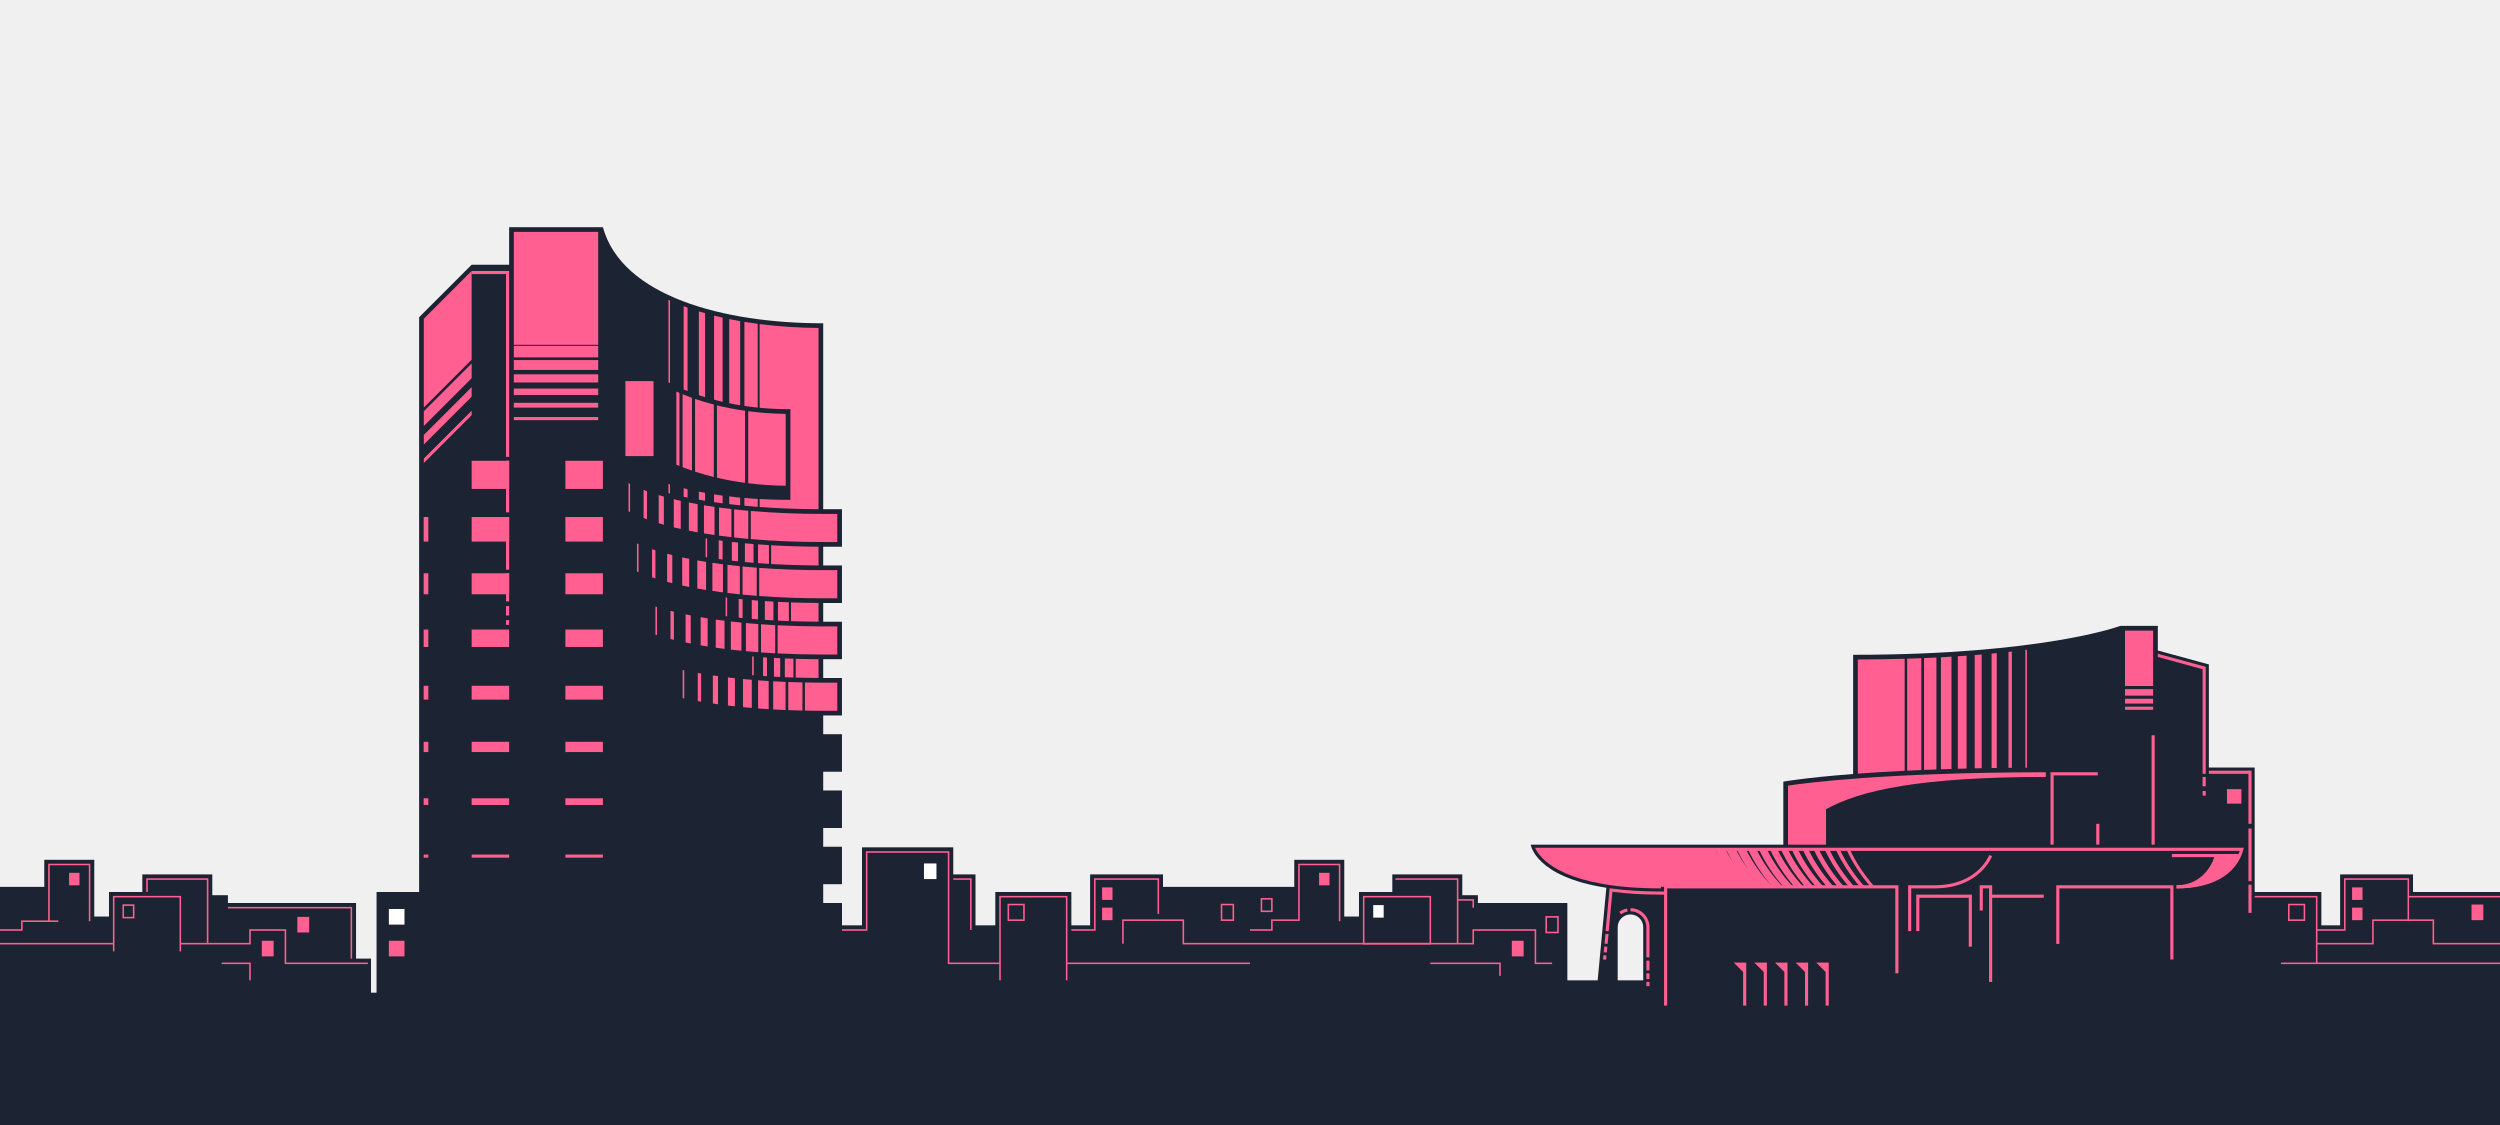
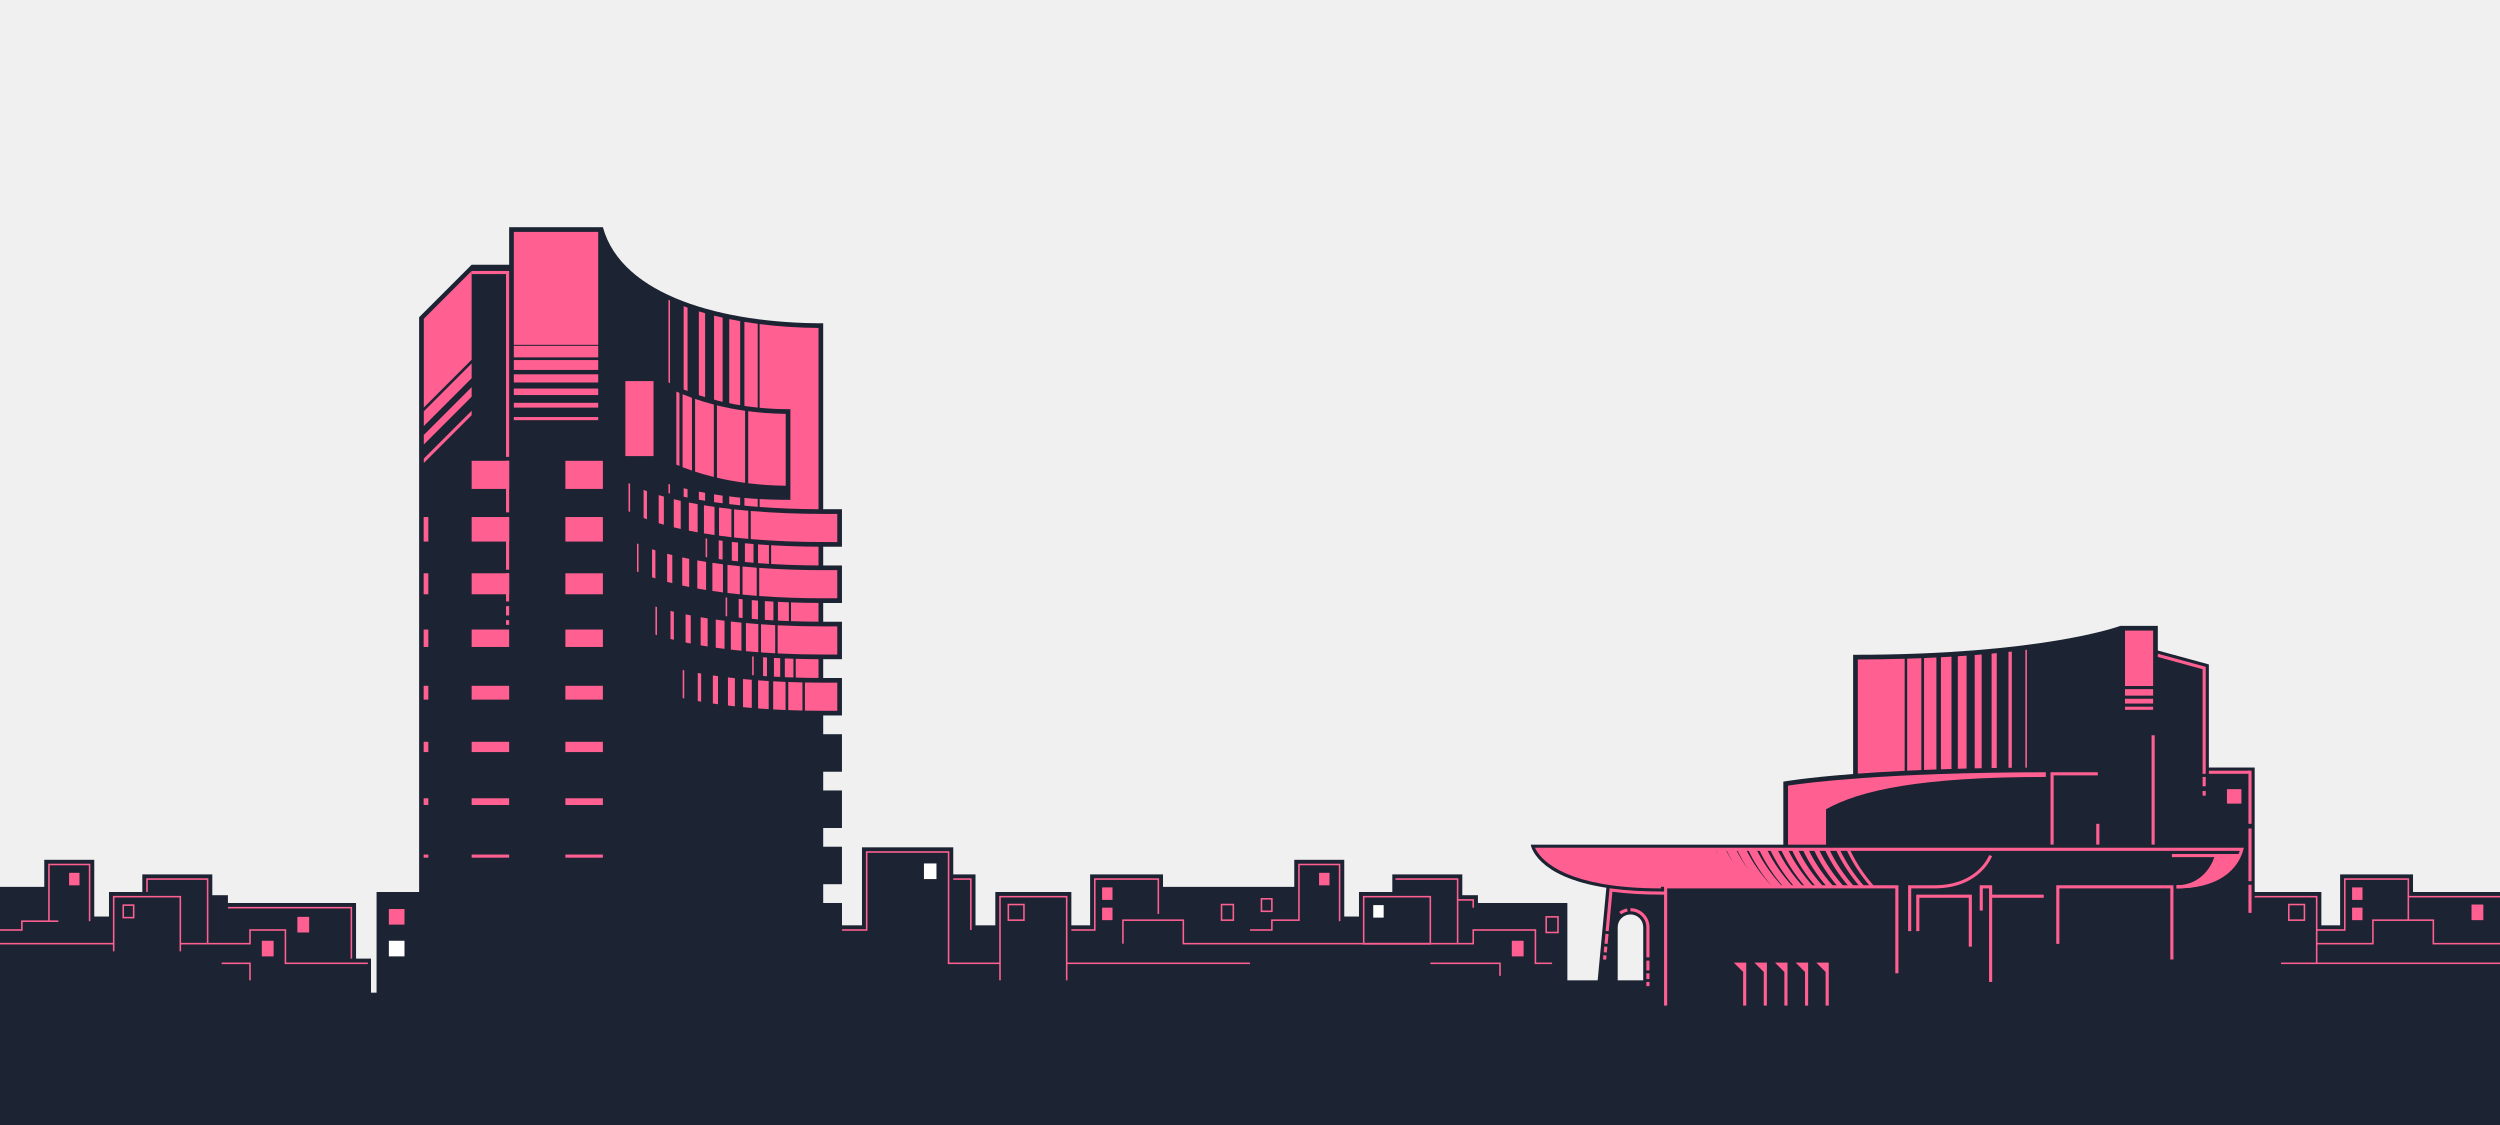
<svg xmlns="http://www.w3.org/2000/svg" version="1.1" id="Layer_1" x="0px" y="0px" viewBox="0 0 1600 720" enable-background="new 0 0 1600 720" xml:space="preserve">
  <defs id="defs271" />
  <polygon fill="#1c2332" points="0,720 0,567.605 28.33,567.605 28.33,550.275 60.33,550.275 60.33,586.565 69.75,586.565  69.75,570.866 91.08,570.866 91.08,559.605 135.87,559.605 135.87,572.946 145.87,572.946 145.87,577.906 227.87,577.906  227.87,613.525 237.44,613.525 237.44,635.306 241,635.306 241,570.866 289.67,570.866 289.67,592.196 296.87,592.196  296.87,559.605 344.86,559.605 344.86,593.426 373.86,593.426 373.86,577.906 417.67,577.906 417.67,567.446 458.86,567.446  458.86,550.275 509.86,550.275 509.86,577.906 538.85,577.906 538.85,592.196 551.67,592.196 551.67,542.275 610.08,542.275  610.08,559.605 624.33,559.605 624.33,592.196 637,592.196 637,570.866 685.67,570.866 685.67,592.196 697.67,592.196  697.67,559.605 744.33,559.605 744.33,567.605 828.33,567.605 828.33,550.275 860.33,550.275 860.33,586.565 869.75,586.565  869.75,570.866 891.08,570.866 891.08,559.605 935.87,559.605 935.87,572.946 945.87,572.946 945.87,577.906 1003.114,577.906  1003.114,627.419 1096.87,627.418 1096.87,559.605 1144.86,559.605 1144.86,593.426 1173.86,593.426 1173.86,577.906  1217.67,577.906 1217.67,567.446 1258.86,567.446 1258.86,550.275 1309.86,550.275 1309.86,577.906 1338.85,577.906  1338.85,592.196 1351.67,592.196 1351.67,542.275 1410.08,542.275 1410.08,559.605 1424.33,559.605 1424.33,592.196 1437,592.196  1437,570.866 1485.67,570.866 1485.67,592.196 1497.67,592.196 1497.67,559.605 1544.33,559.605 1544.33,570.866 1600,570.866  1600,720 " id="polygon1" />
  <rect x="872.75" y="573.866" fill="none" stroke="#ff6091" stroke-miterlimit="10" width="42.66" height="30.08" id="rect1" />
  <polyline fill="none" stroke="#ff6091" stroke-miterlimit="10" points="1440,616.525 1440,573.866 1482.67,573.866 1482.67,616.525  " id="polyline1" />
  <polyline fill="none" stroke="#ff6091" stroke-miterlimit="10" points="993.336,616.526 982.67,616.526 982.67,595.196  942.87,595.196 942.87,603.946 800,603.946 " id="polyline2" />
  <polyline fill="none" stroke="#ff6091" stroke-miterlimit="10" points="1407.08,616.526 1407.08,562.606 1407.08,545.276  1354.67,545.276 1354.67,595.196 1335.85,595.196 1237.86,595.196 1192,595.196 1192,616.526 1176.86,616.526 1099.87,616.526  1099.87,638.306 1086.67,638.306 " id="polyline3" />
  <polyline fill="none" stroke="#ff6091" stroke-miterlimit="10" points="1600,616.526 1482.67,616.526 1459.864,616.526 " id="polyline4" />
  <polyline fill="none" stroke="#ff6091" stroke-miterlimit="10" points="1600,603.941 1557.333,603.941 1557.333,588.902  1518.667,588.902 1518.667,603.941 1482.667,603.941 " id="polyline5" />
  <polyline fill="none" stroke="#ff6091" stroke-miterlimit="10" points="1407.08,562.606 1421.33,562.606 1421.33,595.196  1440,595.196 " id="polyline6" />
  <polyline fill="none" stroke="#ff6091" stroke-miterlimit="10" points="1541.33,588.906 1541.33,573.866 1541.33,562.606  1500.67,562.606 1500.67,595.196 1482.67,595.196 " id="polyline7" />
  <line fill="none" stroke="#ff6091" stroke-miterlimit="10" x1="1600" y1="573.866" x2="1541.33" y2="573.866" id="line7" />
  <rect x="1391.333" y="552.608" fill="none" stroke="#ff6091" stroke-miterlimit="10" width="8" height="10" id="rect7" />
  <rect x="1505.333" y="567.941" fill="#ff6091" width="6.667" height="8" id="rect8" />
  <rect x="1165.333" y="602.085" fill="none" stroke="#ff6091" stroke-miterlimit="10" width="6.667" height="8" id="rect9" />
  <rect x="1505.333" y="580.902" fill="#ff6091" width="6.667" height="8" id="rect10" />
  <rect x="1255.193" y="580.902" fill="none" stroke="#ff6091" stroke-miterlimit="10" width="6.667" height="8" id="rect11" />
  <rect x="1268.667" y="580.902" fill="none" stroke="#ff6091" stroke-miterlimit="10" width="6.667" height="8" id="rect12" />
  <rect x="844.212" y="558.608" fill="#ff6091" width="6.667" height="8" id="rect13" />
  <rect x="807.333" y="575.235" fill="none" stroke="#ff6091" stroke-miterlimit="10" width="6.667" height="8" id="rect14" />
  <rect x="878.878" y="579.275" fill="#ff6091" width="6.667" height="8" id="rect15" style="fill:#ffffff;fill-opacity:1" />
  <rect x="1268.667" y="562.608" fill="none" stroke="#ff6091" stroke-miterlimit="10" width="6.667" height="8" id="rect16" />
  <rect x="1581.778" y="578.902" fill="#ff6091" width="7.556" height="10" id="rect17" />
  <rect x="989.558" y="586.791" fill="none" stroke="#ff6091" stroke-miterlimit="10" width="7.556" height="10" id="rect18" />
  <rect x="1106.444" y="569.235" fill="none" stroke="#ff6091" stroke-miterlimit="10" width="7.556" height="10" id="rect19" />
  <rect x="967.556" y="602.085" fill="#ff6091" width="7.556" height="10" id="rect20" />
  <rect x="1464.833" y="578.902" fill="none" stroke="#ff6091" stroke-miterlimit="10" width="10" height="10" id="rect21" />
  <polyline fill="none" stroke="#ff6091" stroke-miterlimit="10" points="1176.86,616.526 1176.86,596.426 1176.86,580.906  1220.67,580.906 1237.86,580.906 1237.86,595.196 " id="polyline21" />
  <polyline fill="none" stroke="#ff6091" stroke-miterlimit="10" points="1099.87,616.526 1099.87,595.196 1099.87,562.606  1141.86,562.606 1141.86,596.426 1176.86,596.426 " id="polyline22" />
  <polyline fill="none" stroke="#ff6091" stroke-miterlimit="10" points="1237.86,638.308 1237.86,616.529 1341.854,616.529  1341.854,627.418 " id="polyline23" />
  <polyline fill="none" stroke="#ff6091" stroke-miterlimit="10" points="915.412,616.529 960,616.529 960,624.547 " id="polyline24" />
  <polyline fill="none" stroke="#ff6091" stroke-miterlimit="10" points="932.87,603.946 932.87,575.946 932.87,562.606  893.08,562.606 " id="polyline25" />
  <polyline fill="none" stroke="#ff6091" stroke-miterlimit="10" points="942.87,580.906 942.87,575.946 932.87,575.946 " id="polyline26" />
  <polyline fill="none" stroke="#ff6091" stroke-miterlimit="10" points="1220.67,580.906 1220.67,570.446 1261.86,570.446  1261.86,553.276 1306.86,553.276 1306.86,580.906 1335.85,580.906 1335.85,595.196 " id="polyline27" />
  <polyline fill="none" stroke="#ff6091" stroke-miterlimit="10" points="72.75,608.866 72.75,573.866 115.41,573.866 115.41,608.866  " id="polyline28" />
  <polyline fill="none" stroke="#ff6091" stroke-miterlimit="10" points="640,627.418 640,573.866 682.67,573.866 682.67,627.418 " id="polyline29" />
  <line fill="none" stroke="#ff6091" stroke-miterlimit="10" x1="72.75" y1="603.946" x2="0" y2="603.946" id="line29" />
  <polyline fill="none" stroke="#ff6091" stroke-miterlimit="10" points="235.44,616.526 224.87,616.526 182.67,616.526  182.67,595.196 160,595.196 160,603.946 142.87,603.946 132.87,603.946 115.41,603.946 " id="polyline30" />
  <polyline fill="none" stroke="#ff6091" stroke-miterlimit="10" points="640,616.526 607.08,616.526 607.08,562.606 607.08,545.276  554.67,545.276 554.67,595.196 535.85,595.196 437.86,595.196 392,595.196 392,616.526 376.86,616.526 299.87,616.526  299.87,638.306 " id="polyline31" />
  <line fill="none" stroke="#ff6091" stroke-miterlimit="10" x1="800" y1="616.526" x2="682.67" y2="616.526" id="line31" />
  <polyline fill="none" stroke="#ff6091" stroke-miterlimit="10" points="800,603.946 757.33,603.946 757.33,588.906 741.33,588.906  718.67,588.906 718.67,603.946 " id="polyline32" />
  <polyline fill="none" stroke="#ff6091" stroke-miterlimit="10" points="857.33,589.566 857.33,553.276 831.33,553.276  831.33,570.606 831.33,588.906 814,588.906 814,595.196 800,595.196 " id="polyline33" />
  <polyline fill="none" stroke="#ff6091" stroke-miterlimit="10" points="610.08,562.606 621.33,562.606 621.33,595.196 " id="polyline34" />
  <polyline fill="none" stroke="#ff6091" stroke-miterlimit="10" points="741.33,584.906 741.33,570.606 741.33,562.606  700.67,562.606 700.67,595.196 685.67,595.196 " id="polyline35" />
  <rect x="591.333" y="552.608" fill="#ff6091" width="8" height="10" id="rect35" style="fill:#ffffff;fill-opacity:1" />
  <rect x="705.333" y="567.941" fill="#ff6091" width="6.667" height="8" id="rect36" />
  <rect x="365.333" y="602.085" fill="none" stroke="#ff6091" stroke-miterlimit="10" width="6.667" height="8" id="rect37" />
  <rect x="705.333" y="580.902" fill="#ff6091" width="6.667" height="8" id="rect38" />
  <rect x="455.193" y="580.902" fill="none" stroke="#ff6091" stroke-miterlimit="10" width="6.667" height="8" id="rect39" />
  <rect x="468.667" y="580.902" fill="none" stroke="#ff6091" stroke-miterlimit="10" width="6.667" height="8" id="rect40" />
  <rect x="44.212" y="558.608" fill="#ff6091" width="6.667" height="8" id="rect41" />
  <rect x="78.878" y="579.275" fill="none" stroke="#ff6091" stroke-miterlimit="10" width="6.667" height="8" id="rect42" />
  <rect x="468.667" y="562.608" fill="none" stroke="#ff6091" stroke-miterlimit="10" width="6.667" height="8" id="rect43" />
  <rect x="781.778" y="578.902" fill="none" stroke="#ff6091" stroke-miterlimit="10" width="7.556" height="10" id="rect44" />
  <rect x="190.316" y="586.791" fill="#ff6091" width="7.556" height="10" id="rect45" />
  <rect x="306.444" y="569.235" fill="none" stroke="#ff6091" stroke-miterlimit="10" width="7.556" height="10" id="rect46" />
  <rect x="167.556" y="602.085" fill="#ff6091" width="7.556" height="10" id="rect47" />
  <rect x="645.333" y="578.902" fill="none" stroke="#ff6091" stroke-miterlimit="10" width="10" height="10" id="rect48" />
-   <rect x="248.869" y="602.085" fill="#ff6091" width="10" height="10" id="rect49" />
-   <rect x="248.869" y="581.752" fill="#ff6091" width="10" height="10" id="rect50" style="fill:#ffffff;fill-opacity:1" />
+   <rect x="248.869" y="602.085" fill="#ff6091" width="10" height="10" id="rect49" style="fill:#ffffff;fill-opacity:1" />
+   <rect x="248.869" y="581.752" fill="#ff6091" width="10" height="10" id="rect50" style="fill:#ff6091;fill-opacity:1" />
  <polyline fill="none" stroke="#ff6091" stroke-miterlimit="10" points="376.86,616.526 376.86,596.426 376.86,580.906  420.67,580.906 437.86,580.906 437.86,595.196 " id="polyline50" />
  <polyline fill="none" stroke="#ff6091" stroke-miterlimit="10" points="299.87,616.526 299.87,595.196 299.87,562.606  341.86,562.606 341.86,596.426 376.86,596.426 " id="polyline51" />
  <line fill="none" stroke="#ff6091" stroke-miterlimit="10" x1="299.87" y1="595.196" x2="286.67" y2="595.196" id="line51" />
  <polyline fill="none" stroke="#ff6091" stroke-miterlimit="10" points="141.87,616.529 160,616.529 160,627.418 " id="polyline52" />
  <polyline fill="none" stroke="#ff6091" stroke-miterlimit="10" points="31.33,589.566 31.33,570.606 31.33,553.276 57.33,553.276  57.33,589.566 " id="polyline53" />
  <polyline fill="none" stroke="#ff6091" stroke-miterlimit="10" points="0,595.196 14,595.196 14,589.566 37.33,589.566 " id="polyline54" />
  <polyline fill="none" stroke="#ff6091" stroke-miterlimit="10" points="132.87,603.946 132.87,575.946 132.87,562.606  94.08,562.606 94.08,570.866 " id="polyline55" />
  <polyline fill="none" stroke="#ff6091" stroke-miterlimit="10" points="145.87,580.906 224.87,580.906 224.87,613.526 " id="polyline56" />
  <polyline fill="none" stroke="#ff6091" stroke-miterlimit="10" points="420.67,580.906 420.67,570.446 461.86,570.446  461.86,553.276 506.86,553.276 506.86,580.906 535.85,580.906 535.85,595.196 " id="polyline57" />
  <g id="g184">
    <path fill="none" stroke="#8C8C8C" stroke-width="2" stroke-miterlimit="10" d="M523.85,328.901V209.895   c-24.184-0.204-58.094-2.957-87.901-14.34c-22.584-8.626-38.359-20.489-47.099-35.382" id="path57" />
    <line fill="none" stroke="#8C8C8C" stroke-width="2" stroke-miterlimit="10" x1="523.85" y1="382.906" x2="523.85" y2="400.897" id="line57" />
    <line fill="none" stroke="#8C8C8C" stroke-width="2" stroke-miterlimit="10" x1="523.85" y1="418.906" x2="523.85" y2="436.897" id="line58" />
    <line fill="none" stroke="#8C8C8C" stroke-width="2" stroke-miterlimit="10" x1="523.85" y1="454.906" x2="523.85" y2="472.897" id="line59" />
    <line fill="none" stroke="#8C8C8C" stroke-width="2" stroke-miterlimit="10" x1="523.85" y1="490.906" x2="523.85" y2="508.897" id="line60" />
    <line fill="none" stroke="#8C8C8C" stroke-width="2" stroke-miterlimit="10" x1="523.85" y1="526.906" x2="523.85" y2="544.897" id="line61" />
    <line fill="none" stroke="#8C8C8C" stroke-width="2" stroke-miterlimit="10" x1="523.85" y1="562.906" x2="523.85" y2="580.897" id="line62" />
    <line fill="none" stroke="#8C8C8C" stroke-width="2" stroke-miterlimit="10" x1="523.85" y1="598.906" x2="523.85" y2="616.897" id="line63" />
    <rect x="511.85" y="328.906" fill="#ff6091" width="24" height="18" id="rect63" />
    <rect x="511.85" y="364.906" fill="#ff6091" width="24" height="18" id="rect64" />
    <rect x="511.85" y="400.906" fill="#ff6091" width="24" height="18" id="rect65" />
    <rect x="511.85" y="436.906" fill="#ff6091" width="24" height="18" id="rect66" />
    <rect x="511.85" y="472.906" fill="#ff6091" width="24" height="18" id="rect67" />
    <rect x="511.85" y="508.906" fill="#ff6091" width="24" height="18" id="rect68" />
    <g id="g75">
      <path fill="#ff6091" d="M459.196,486.681c0.333,0.046,0.666,0.092,1,0.137v-18c-0.334-0.045-0.667-0.091-1-0.137V486.681z" id="path68" />
      <path fill="#ff6091" d="M481.812,471.137c-1.106-0.091-2.209-0.186-3.308-0.283v18c1.099,0.098,2.201,0.192,3.308,0.283V471.137z" id="path69" />
      <path fill="#ff6091" d="M471.004,470.119c-0.72-0.076-1.439-0.153-2.154-0.233v18c0.715,0.08,1.435,0.157,2.154,0.233V470.119z" id="path70" />
      <path fill="#ff6091" d="M526.773,472.906v18c0.026,0,0.051,0,0.077,0h9v-18h-9C526.824,472.906,526.799,472.906,526.773,472.906z" id="path71" />
      <path fill="#ff6091" d="M492.619,471.904c-1.492-0.09-2.98-0.186-4.462-0.288v18c1.482,0.103,2.97,0.198,4.462,0.288V471.904z" id="path72" />
      <path fill="#ff6091" d="M525.042,472.902c-2.641-0.008-5.283-0.033-7.923-0.076v18c2.64,0.043,5.282,0.068,7.923,0.076V472.902z" id="path73" />
      <path fill="#ff6091" d="M514.234,472.772c-2.26-0.047-4.517-0.108-6.77-0.183v18c2.252,0.074,4.51,0.136,6.77,0.183V472.772z" id="path74" />
      <path fill="#ff6091" d="M503.427,472.445c-1.877-0.075-3.749-0.16-5.615-0.254v18c1.866,0.094,3.738,0.179,5.615,0.254V472.445z" id="path75" />
    </g>
    <g id="g79">
      <path fill="#ff6091" d="M525.043,508.902c-1.487-0.005-2.975-0.014-4.462-0.029v18c1.487,0.016,2.975,0.024,4.462,0.029V508.902z" id="path76" />
      <rect x="530.235" y="508.906" fill="#ff6091" width="5.615" height="18" id="rect76" />
      <path fill="#ff6091" d="M503.427,508.445c-0.719-0.029-1.437-0.061-2.154-0.092v18c0.718,0.031,1.435,0.063,2.154,0.092V508.445z" id="path77" />
      <path fill="#ff6091" d="M514.235,508.772c-1.103-0.022-2.206-0.05-3.308-0.079v18c1.102,0.029,2.204,0.057,3.308,0.079V508.772z" id="path78" />
      <path fill="#ff6091" d="M491.619,525.845c0.333,0.021,0.667,0.039,1,0.06v-18c-0.333-0.021-0.667-0.039-1-0.06V525.845z" id="path79" />
    </g>
    <path fill="#1c2332" d="M526.85,349.906h12v-24h-12l0,0V206.907c-63.677,0-128.871-17.249-141-61.497h-60v24h-24l-33.614,33.613   v469.692l270.614,0v-58.81h-12l0,0v-12l0,0h12v-24h-12l0,0v-12l0,0h12v-24h-12l0,0v-12l0,0h12v-24h-12l0,0v-12l0,0h12v-24h-12l0,0   v-12l0,0h12v-24h-12l0,0v-12l0,0h12v-24h-12l0,0v-12l0,0h12v-24h-12l0,0V349.906L526.85,349.906z" id="path80" />
    <g id="g85">
      <path fill="#ff6091" d="M523.853,421.894v12c-4.86-0.021-9.74-0.101-14.58-0.25v-12    C514.113,421.793,518.992,421.873,523.853,421.894z" id="path81" />
      <path fill="#ff6091" d="M507.793,421.593v12c-1.84-0.05-3.67-0.12-5.5-0.199v-12C504.123,421.473,505.953,421.543,507.793,421.593    z" id="path82" />
      <path fill="#ff6091" d="M499.323,421.263v12c-1.33-0.06-2.67-0.13-4-0.21v-12C496.653,421.133,497.992,421.203,499.323,421.263z" id="path83" />
      <path fill="#ff6091" d="M490.853,420.793v12c-0.84-0.05-1.67-0.109-2.5-0.17v-12C489.183,420.684,490.013,420.743,490.853,420.793    z" id="path84" />
      <path fill="#ff6091" d="M482.383,420.184v12c-0.34-0.03-0.67-0.061-1-0.091v-12C481.713,420.123,482.043,420.153,482.383,420.184z    " id="path85" />
    </g>
    <g id="g94">
      <path fill="#ff6091" d="M435.678,320.522c-1.511-0.337-2.998-0.685-4.462-1.043v18c1.464,0.358,2.951,0.706,4.462,1.043V320.522z" id="path86" />
      <path fill="#ff6091" d="M402.254,327.173c0.331,0.175,0.661,0.351,1,0.523v-18c-0.339-0.173-0.669-0.349-1-0.523V327.173z" id="path87" />
      <path fill="#ff6091" d="M480.485,327.027v18c15.011,1.275,30.732,1.879,46.365,1.879h9v-18h-9    C511.218,328.906,495.497,328.303,480.485,327.027z" id="path88" />
      <path fill="#ff6091" d="M414.063,314.349c-0.728-0.267-1.448-0.536-2.154-0.811v18c0.707,0.274,1.427,0.544,2.154,0.811V314.349z" id="path89" />
      <path fill="#ff6091" d="M424.87,317.813c-1.119-0.315-2.223-0.636-3.308-0.966v18c1.084,0.33,2.188,0.65,3.308,0.966V317.813z" id="path90" />
      <path fill="#ff6091" d="M478.909,326.89c-3.059-0.271-6.087-0.569-9.077-0.897v18c2.99,0.328,6.018,0.627,9.077,0.897V326.89z" id="path91" />
      <path fill="#ff6091" d="M446.485,322.68c-1.899-0.34-3.772-0.693-5.615-1.062v18c1.843,0.368,3.716,0.722,5.615,1.062V322.68z" id="path92" />
      <path fill="#ff6091" d="M468.101,325.799c-2.674-0.305-5.317-0.632-7.923-0.983v18c2.606,0.352,5.249,0.679,7.923,0.983V325.799z" id="path93" />
      <path fill="#ff6091" d="M457.293,324.413c-2.287-0.327-4.546-0.673-6.77-1.039v18c2.224,0.366,4.482,0.712,6.77,1.039V324.413z" id="path94" />
    </g>
    <g id="g103">
      <path fill="#ff6091" d="M430.275,355.247c-1.117-0.279-2.219-0.565-3.308-0.857v18c1.088,0.292,2.19,0.578,3.308,0.857V355.247z" id="path95" />
      <path fill="#ff6091" d="M441.082,357.66c-1.508-0.301-2.995-0.611-4.462-0.932v18c1.467,0.32,2.954,0.631,4.462,0.932V357.66z" id="path96" />
      <path fill="#ff6091" d="M407.659,365.777c0.331,0.146,0.664,0.291,1,0.435v-18c-0.336-0.144-0.669-0.289-1-0.435V365.777z" id="path97" />
      <path fill="#ff6091" d="M419.467,352.195c-0.727-0.231-1.445-0.468-2.154-0.707v18c0.71,0.239,1.427,0.476,2.154,0.707V352.195z" id="path98" />
      <path fill="#ff6091" d="M485.89,363.456v18c13.359,0.983,27.194,1.45,40.96,1.45h9v-18h-9    C513.084,364.906,499.249,364.439,485.89,363.456z" id="path99" />
      <path fill="#ff6091" d="M451.89,359.594c-1.896-0.304-3.768-0.621-5.615-0.952v18c1.847,0.331,3.719,0.648,5.615,0.952V359.594z" id="path100" />
      <path fill="#ff6091" d="M473.505,362.379c-2.67-0.27-5.313-0.561-7.923-0.874v18c2.61,0.313,5.253,0.604,7.923,0.874V362.379z" id="path101" />
      <path fill="#ff6091" d="M484.313,363.336c-3.054-0.235-6.082-0.496-9.077-0.786v18c2.995,0.29,6.023,0.551,9.077,0.786V363.336z" id="path102" />
      <path fill="#ff6091" d="M462.697,361.146c-2.284-0.293-4.542-0.603-6.77-0.931v18c2.228,0.328,4.486,0.638,6.77,0.931V361.146z" id="path103" />
    </g>
    <g id="g112">
      <path fill="#ff6091" d="M442.083,393.857c-1.114-0.217-2.215-0.44-3.308-0.669v18c1.092,0.229,2.194,0.452,3.308,0.669V393.857z" id="path104" />
      <path fill="#ff6091" d="M497.698,400.186v18c9.623,0.486,19.405,0.721,29.152,0.721h9v-18h-9    C517.103,400.906,507.321,400.672,497.698,400.186z" id="path105" />
      <path fill="#ff6091" d="M452.89,395.755c-1.503-0.235-2.989-0.481-4.462-0.734v18c1.473,0.253,2.959,0.499,4.462,0.734V395.755z" id="path106" />
      <path fill="#ff6091" d="M431.275,391.494c-0.724-0.178-1.442-0.357-2.154-0.539v18c0.712,0.182,1.43,0.361,2.154,0.539V391.494z" id="path107" />
      <path fill="#ff6091" d="M419.467,406.195c0.331,0.106,0.666,0.21,1,0.314v-18c-0.334-0.104-0.669-0.208-1-0.314V406.195z" id="path108" />
      <path fill="#ff6091" d="M485.313,399.412c-2.661-0.199-5.304-0.417-7.923-0.658v18c2.618,0.241,5.261,0.459,7.923,0.658V399.412z" id="path109" />
      <path fill="#ff6091" d="M463.698,397.274c-1.89-0.237-3.762-0.485-5.615-0.747v18c1.853,0.262,3.726,0.51,5.615,0.747V397.274z" id="path110" />
      <path fill="#ff6091" d="M496.121,400.103c-3.045-0.163-6.073-0.351-9.077-0.564v18c3.005,0.214,6.032,0.401,9.077,0.564V400.103z" id="path111" />
      <path fill="#ff6091" d="M474.505,398.48c-2.278-0.225-4.533-0.467-6.77-0.724v18c2.236,0.257,4.492,0.499,6.77,0.724V398.48z" id="path112" />
    </g>
    <g id="g121">
      <path fill="#ff6091" d="M459.534,432.727c-1.109-0.151-2.212-0.308-3.308-0.468v18c1.095,0.16,2.198,0.316,3.308,0.468V432.727z" id="path113" />
      <path fill="#ff6091" d="M448.726,431.07c-0.722-0.123-1.44-0.248-2.154-0.376v18c0.714,0.128,1.432,0.253,2.154,0.376V431.07z" id="path114" />
      <path fill="#ff6091" d="M436.918,446.793c0.333,0.072,0.664,0.146,1,0.218v-18c-0.336-0.071-0.667-0.146-1-0.218V446.793z" id="path115" />
      <path fill="#ff6091" d="M515.149,436.793v18c3.898,0.075,7.802,0.113,11.701,0.113h9v-18h-9    C522.951,436.906,519.046,436.868,515.149,436.793z" id="path116" />
      <path fill="#ff6091" d="M513.572,436.758c-3.033-0.067-6.06-0.158-9.077-0.272v18c3.017,0.114,6.044,0.205,9.077,0.272V436.758z" id="path117" />
      <path fill="#ff6091" d="M491.956,435.864c-2.269-0.139-4.526-0.293-6.77-0.462v18c2.244,0.169,4.501,0.323,6.77,0.462V435.864z" id="path118" />
      <path fill="#ff6091" d="M502.764,436.417c-2.652-0.108-5.294-0.236-7.923-0.383v18c2.629,0.146,5.271,0.274,7.923,0.383V436.417z" id="path119" />
      <path fill="#ff6091" d="M470.341,434.048c-1.496-0.162-2.985-0.33-4.462-0.507v18c1.477,0.177,2.966,0.345,4.462,0.507V434.048z" id="path120" />
      <path fill="#ff6091" d="M481.149,435.082c-1.883-0.157-3.755-0.325-5.615-0.504v18c1.86,0.179,3.732,0.347,5.615,0.504V435.082z" id="path121" />
    </g>
    <g id="g130">
      <g id="g129">
        <g id="g122">
          <path fill="#ff6091" d="M523.854,209.894v116.01c-12.69-0.07-25.4-0.53-37.7-1.431v-117.06      C498.464,208.983,511.174,209.783,523.854,209.894z" id="path122" />
        </g>
        <g id="g123">
          <path fill="#ff6091" d="M484.924,207.253v117.13c-2.86-0.22-5.7-0.46-8.5-0.729v-117.65      C479.234,206.463,482.064,206.883,484.924,207.253z" id="path123" />
        </g>
        <g id="g124">
          <path fill="#ff6091" d="M473.704,205.543v117.86c-2.36-0.24-4.69-0.5-7-0.771v-118.42      C469.014,204.693,471.354,205.133,473.704,205.543z" id="path124" />
        </g>
        <g id="g125">
          <path fill="#ff6091" d="M462.484,203.303v118.811c-1.85-0.24-3.69-0.49-5.5-0.75v-119.37      C458.794,202.453,460.634,202.894,462.484,203.303z" id="path125" />
        </g>
        <g id="g126">
          <path fill="#ff6091" d="M451.264,200.453v120.04c-1.35-0.22-2.68-0.45-4-0.68v-120.54      C448.584,199.684,449.914,200.073,451.264,200.453z" id="path126" />
        </g>
        <g id="g127">
          <path fill="#ff6091" d="M440.034,196.863v121.58c-0.84-0.17-1.68-0.33-2.5-0.521V195.943      C438.364,196.263,439.194,196.563,440.034,196.863z" id="path127" />
        </g>
        <g id="g128">
          <path fill="#ff6091" d="M428.814,192.323v123.55c-0.34-0.09-0.67-0.17-1-0.26v-123.75L428.814,192.323z" id="path128" />
        </g>
      </g>
    </g>
    <g id="g135">
      <path fill="#ff6091" d="M472.358,359.262v-12c-1.341-0.139-2.674-0.283-4-0.433v12    C469.684,358.978,471.017,359.123,472.358,359.262z" id="path130" />
      <path fill="#ff6091" d="M482.246,360.173v-12c-1.844-0.149-3.678-0.31-5.5-0.479v12    C478.568,359.863,480.402,360.023,482.246,360.173z" id="path131" />
      <path fill="#ff6091" d="M523.853,349.894v12c-10.16-0.051-20.35-0.36-30.33-0.94v-12    C503.503,349.533,513.693,349.843,523.853,349.894z" id="path132" />
      <path fill="#ff6091" d="M485.134,348.398v12c2.32,0.175,4.654,0.334,7,0.477v-12C489.788,348.732,487.454,348.573,485.134,348.398    z" id="path133" />
      <path fill="#ff6091" d="M452.582,356.705v-12c-0.335-0.053-0.667-0.107-1-0.161v12    C451.915,356.598,452.247,356.652,452.582,356.705z" id="path134" />
      <path fill="#ff6091" d="M462.47,358.116v-12c-0.837-0.107-1.67-0.217-2.5-0.329v12    C460.799,357.899,461.633,358.009,462.47,358.116z" id="path135" />
    </g>
    <g id="g141">
      <path fill="#ff6091" d="M465.393,382.473v12c-0.33-0.039-0.67-0.079-1-0.119v-12C464.722,382.394,465.063,382.434,465.393,382.473    z" id="path136" />
      <path fill="#ff6091" d="M485.133,384.394v12c-1.34-0.101-2.68-0.2-4-0.32v-12C482.453,384.193,483.793,384.293,485.133,384.394z" id="path137" />
      <path fill="#ff6091" d="M475.263,383.543v12c-0.84-0.08-1.67-0.16-2.5-0.25v-12C473.593,383.383,474.423,383.463,475.263,383.543z    " id="path138" />
      <path fill="#ff6091" d="M495.003,385.043v12c-1.84-0.109-3.68-0.22-5.5-0.34v-12C491.323,384.823,493.163,384.934,495.003,385.043    z" id="path139" />
      <path fill="#ff6091" d="M504.873,385.493v12c-2.34-0.08-4.67-0.19-7-0.31v-12C500.203,385.303,502.533,385.413,504.873,385.493z" id="path140" />
      <path fill="#ff6091" d="M523.853,385.877c-5.877-0.029-11.765-0.129-17.61-0.334v12c5.845,0.205,11.733,0.305,17.61,0.334V385.877    z" id="path141" />
    </g>
    <g id="g148">
      <rect x="301.854" y="294.906" fill="#ff6091" width="24" height="18" id="rect141" />
      <rect x="301.854" y="330.906" fill="#ff6091" width="24" height="15.714" id="rect142" />
      <rect x="301.854" y="366.906" fill="#ff6091" width="24" height="13.429" id="rect143" />
      <rect x="301.854" y="402.906" fill="#ff6091" width="24" height="11.143" id="rect144" />
      <rect x="301.854" y="438.906" fill="#ff6091" width="24" height="8.857" id="rect145" />
      <rect x="301.854" y="474.749" fill="#ff6091" width="24" height="6.571" id="rect146" />
      <rect x="301.854" y="510.906" fill="#ff6091" width="24" height="4.286" id="rect147" />
      <rect x="301.854" y="546.906" fill="#ff6091" width="24" height="2" id="rect148" />
    </g>
    <g id="g155">
      <rect x="271.134" y="330.906" fill="#ff6091" width="3" height="15.714" id="rect149" />
      <rect x="271.134" y="366.906" fill="#ff6091" width="3" height="13.429" id="rect150" />
      <rect x="271.134" y="402.906" fill="#ff6091" width="3" height="11.143" id="rect151" />
      <rect x="271.134" y="438.906" fill="#ff6091" width="3" height="8.857" id="rect152" />
      <rect x="271.134" y="474.749" fill="#ff6091" width="3" height="6.571" id="rect153" />
      <rect x="271.134" y="510.906" fill="#ff6091" width="3" height="4.286" id="rect154" />
      <rect x="271.134" y="546.906" fill="#ff6091" width="3" height="2" id="rect155" />
    </g>
    <g id="g163">
      <rect x="361.85" y="294.906" fill="#ff6091" width="24" height="18" id="rect156" />
      <rect x="361.85" y="330.906" fill="#ff6091" width="24" height="15.714" id="rect157" />
      <rect x="361.85" y="366.906" fill="#ff6091" width="24" height="13.429" id="rect158" />
      <rect x="361.85" y="402.906" fill="#ff6091" width="24" height="11.143" id="rect159" />
      <rect x="361.85" y="438.906" fill="#ff6091" width="24" height="8.857" id="rect160" />
      <rect x="361.85" y="474.749" fill="#ff6091" width="24" height="6.571" id="rect161" />
      <rect x="361.85" y="510.906" fill="#ff6091" width="24" height="4.286" id="rect162" />
      <rect x="361.85" y="546.906" fill="#ff6091" width="24" height="2" id="rect163" />
    </g>
    <g id="g164">
      <polygon fill="#ff6091" points="325.85,292.41 323.85,292.41 323.85,175.41 301.854,175.41 301.854,173.41 325.85,173.41   " id="polygon163" />
    </g>
    <g id="g165">
      <rect x="323.85" y="294.906" fill="#ff6091" width="2" height="33" id="rect164" />
    </g>
    <g id="g166">
      <rect x="323.85" y="330.906" fill="#ff6091" width="2" height="33.715" id="rect165" />
    </g>
    <g id="g167">
      <rect x="323.85" y="366.906" fill="#ff6091" width="2" height="18" id="rect166" />
    </g>
    <g id="g168">
      <rect x="323.85" y="387.906" fill="#ff6091" width="2" height="6" id="rect167" />
    </g>
    <g id="g169">
      <rect x="323.85" y="396.906" fill="#ff6091" width="2" height="3" id="rect168" />
    </g>
    <rect x="328.851" y="148.41" fill="#ff6091" width="54" height="72.267" id="rect169" />
    <rect x="328.851" y="221.331" fill="#ff6091" width="54" height="7.385" id="rect170" />
    <rect x="328.851" y="230.445" fill="#ff6091" width="54" height="6.309" id="rect171" />
    <rect x="328.851" y="239.562" fill="#ff6091" width="54" height="5.23" id="rect172" />
    <rect x="328.851" y="248.676" fill="#ff6091" width="54" height="4.154" id="rect173" />
    <rect x="328.851" y="257.792" fill="#ff6091" width="54" height="3.076" id="rect174" />
    <rect x="328.851" y="266.906" fill="#ff6091" width="54" height="2" id="rect175" />
    <rect x="400.25" y="243.906" fill="#ff6091" width="18" height="48" id="rect176" />
    <path fill="#1c2332" d="M421.25,240.906v54h-24c9.743,7.918,40.923,25,108.6,25v-58C450.85,261.906,421.25,240.906,421.25,240.906z   " id="path176" />
    <g id="g181">
      <path fill="#ff6091" d="M502.854,264.883v46c-8.67-0.109-16.68-0.699-24-1.609v-46.101    C486.194,264.144,494.204,264.763,502.854,264.883z" id="path177" />
      <path fill="#ff6091" d="M476.854,262.903v46.109c-6.58-0.88-12.59-2.01-18-3.27v-46.31    C464.304,260.773,470.304,261.973,476.854,262.903z" id="path178" />
      <path fill="#ff6091" d="M456.854,258.923v46.34c-4.42-1.079-8.43-2.239-12-3.399v-46.54    C448.474,256.563,452.474,257.793,456.854,258.923z" id="path179" />
      <path fill="#ff6091" d="M442.854,254.623v46.57c-2.17-0.74-4.17-1.48-6-2.19v-46.7    C438.704,253.073,440.704,253.843,442.854,254.623z" id="path180" />
      <path fill="#ff6091" d="M434.854,251.463v46.74c-0.7-0.28-1.36-0.56-2-0.84v-46.78    C433.494,250.873,434.164,251.163,434.854,251.463z" id="path181" />
    </g>
    <polygon fill="#ff6091" points="271.234,204.02 271.234,260.842 301.854,230.222 301.854,173.41  " id="polygon181" />
    <polygon fill="#ff6091" points="271.234,296.328 301.854,265.707 301.854,262.879 271.234,293.5  " id="polygon182" />
    <polygon fill="#ff6091" points="271.234,272.671 301.854,242.051 301.854,232.622 271.234,263.242  " id="polygon183" />
    <polygon fill="#ff6091" points="271.234,284.5 301.854,253.879 301.854,247.75 271.234,278.371  " id="polygon184" />
  </g>
  <g id="g271">
    <path fill="#1c2332" d="M1443,491.239v152.33h-391.33V593.41c0-4.511-3.66-8.171-8.17-8.171s-8.17,3.66-8.17,8.171v50.159H1021   l7.06-75.399c-45.77-7.11-48.39-27.601-48.39-27.601h161.66v-40.33c0,0,13.79-2.51,44.67-4.88v-76.29c121.5,0,171-18.5,171-18.5h24   v15.75l32.67,8.92v66H1443z" id="path184" />
    <g id="g270">
      <g id="g269">
        <g id="g186">
          <g id="g185">
            <polygon fill="#ff6091" points="1067,643.569 1065,643.569 1065,566.569 1215,566.569 1215,622.902 1213,622.902 1213,568.569       1067,568.569      " id="polygon185" />
          </g>
        </g>
        <g id="g188">
          <g id="g187">
            <polygon fill="#ff6091" points="1391,566.569 1316,566.569 1316,604.069 1318,604.069 1318,568.569 1389,568.569 1389,614.069       1391,614.069      " id="polygon186" />
          </g>
        </g>
        <g id="g198">
          <g id="g189">
            <path fill="#ff6091" d="M1263.808,419.23v72.522c1.48-0.032,2.968-0.063,4.462-0.093v-72.793       C1266.802,418.991,1265.314,419.112,1263.808,419.23z" id="path188" />
          </g>
          <g id="g190">
            <path fill="#ff6091" d="M1296.231,415.949v75.345c0.332-0.002,0.668-0.003,1-0.005v-75.468       C1296.897,415.863,1296.568,415.906,1296.231,415.949z" id="path189" />
          </g>
          <g id="g191">
            <path fill="#ff6091" d="M1189,422.065v73.062c9.54-0.699,19.558-1.302,30-1.813v-71.717       C1209.541,421.874,1199.552,422.039,1189,422.065z" id="path190" />
          </g>
          <g id="g192">
            <path fill="#ff6091" d="M1285.423,417.216v74.177c0.717-0.009,1.434-0.017,2.154-0.024v-74.39       C1286.866,417.058,1286.146,417.137,1285.423,417.216z" id="path191" />
          </g>
          <g id="g193">
            <path fill="#ff6091" d="M1274.615,418.304v73.241c1.104-0.019,2.197-0.039,3.308-0.056v-73.501       C1276.833,418.095,1275.73,418.2,1274.615,418.304z" id="path192" />
          </g>
          <g id="g194">
            <path fill="#ff6091" d="M1220.577,421.551v71.687c2.992-0.144,6.014-0.28,9.077-0.408v-71.6       C1226.684,421.348,1223.662,421.456,1220.577,421.551z" id="path193" />
          </g>
          <g id="g195">
            <path fill="#ff6091" d="M1253,420.009v72.012c1.858-0.051,3.735-0.099,5.615-0.145v-72.253       C1256.773,419.756,1254.898,419.884,1253,420.009z" id="path194" />
          </g>
          <g id="g196">
            <path fill="#ff6091" d="M1231.385,421.159v71.596c2.615-0.106,5.258-0.206,7.923-0.301v-71.657       C1236.714,420.927,1234.073,421.047,1231.385,421.159z" id="path195" />
          </g>
          <g id="g197">
            <path fill="#ff6091" d="M1242.192,420.647v71.709c2.24-0.076,4.495-0.148,6.77-0.217v-71.876       C1246.744,420.397,1244.486,420.526,1242.192,420.647z" id="path196" />
          </g>
        </g>
        <g id="g199">
          <path fill="#ff6091" d="M1168.667,540.569v-22.666c21.583-12.084,60.024-20.662,140.667-20.662v-3.004      c-103.004,0.129-153.705,6.836-165,8.554v37.777H1168.667z" id="path198" />
        </g>
        <g id="g200">
          <polygon fill="#ff6091" points="1115.6,643.569 1117.6,643.569 1117.6,616.069 1109.6,616.069 1115.6,622.07     " id="polygon199" />
        </g>
        <g id="g201">
          <polygon fill="#ff6091" points="1128.8,643.569 1130.8,643.569 1130.8,616.069 1122.8,616.069 1128.8,622.07     " id="polygon200" />
        </g>
        <g id="g202">
          <polygon fill="#ff6091" points="1142,643.569 1144,643.569 1144,616.069 1136,616.069 1142,622.07     " id="polygon201" />
        </g>
        <g id="g203">
          <polygon fill="#ff6091" points="1155.2,643.569 1157.2,643.569 1157.2,616.069 1149.2,616.069 1155.2,622.07     " id="polygon202" />
        </g>
        <g id="g204">
          <polygon fill="#ff6091" points="1168.4,643.569 1170.4,643.569 1170.4,616.069 1162.4,616.069 1168.4,622.07     " id="polygon203" />
        </g>
        <g id="g206">
          <g id="g205">
            <path fill="#ff6091" d="M1435.724,543.821l0.327-1.252H982.328l0.846,1.493c4.174,7.368,20.308,24.507,79.826,24.507v-2       c-54.655,0-71.867-14.357-77.147-22h447.574c-2.386,7.503-10.835,22-40.427,22v2       C1425.735,568.569,1433.784,551.262,1435.724,543.821z" id="path204" />
          </g>
        </g>
        <g id="g208">
          <g id="g207">
            <polygon fill="#ff6091" points="1314.333,496.238 1342.599,496.238 1342.599,494.238 1312.333,494.238 1312.333,540.569       1314.333,540.569      " id="polygon206" />
          </g>
        </g>
        <g id="g209">
          <rect x="1360" y="441.049" fill="#ff6091" width="18" height="4.154" id="rect208" />
        </g>
        <g id="g210">
          <rect x="1360" y="447.203" fill="#ff6091" width="18" height="3.076" id="rect209" />
        </g>
        <g id="g211">
          <rect x="1360" y="452.279" fill="#ff6091" width="18" height="2" id="rect210" />
        </g>
        <g id="g212">
          <rect x="1360" y="403.569" fill="#ff6091" width="18" height="35.479" id="rect211" />
        </g>
        <g id="g214">
          <g id="g213">
            <rect x="1439" y="493.236" fill="#ff6091" width="2" height="34" id="rect212" />
          </g>
        </g>
        <g id="g216">
          <g id="g215">
            <rect x="1439" y="530.236" fill="#ff6091" width="2" height="33.715" id="rect214" />
          </g>
        </g>
        <g id="g218">
          <g id="g217">
            <rect x="1439" y="566.236" fill="#ff6091" width="2" height="18" id="rect216" />
          </g>
        </g>
        <g id="g220">
          <g id="g219">
            <rect x="1409.667" y="497.236" fill="#ff6091" width="2" height="6" id="rect218" />
          </g>
        </g>
        <g id="g222">
          <g id="g221">
            <rect x="1409.667" y="506.236" fill="#ff6091" width="2" height="3" id="rect220" />
          </g>
        </g>
        <g id="g223">
          <rect x="1425.25" y="505.069" fill="#ff6091" width="9.25" height="9.25" id="rect222" />
        </g>
        <g id="g226">
          <g id="g224">
            <polygon fill="#ff6091" points="1381,418.389 1381,420.469 1409.67,428.289 1409.67,495.239 1411.67,495.239 1411.67,426.76            " id="polygon223" />
          </g>
          <g id="g225">
            <rect x="1413.67" y="493.236" fill="#ff6091" width="26.33" height="2" id="rect224" />
          </g>
        </g>
        <g id="g228">
          <g id="g227">
            <path fill="#ff6091" d="M1031.938,570.729c9.271,1.221,19.714,1.84,31.062,1.84h3v-2h-3c-11.68,0-22.387-0.659-31.823-1.96       l-1.035-0.143l-2.565,27.353l1.991,0.188L1031.938,570.729z" id="path226" />
          </g>
        </g>
        <g id="g230">
          <g id="g229">
            <rect x="1027.156" y="597.748" transform="matrix(0.9956 0.0937 -0.0937 0.9956 60.8633 -93.7421)" fill="#ff6091" width="2" height="6.332" id="rect228" />
          </g>
        </g>
        <g id="g232">
          <g id="g231">
            <rect x="1026.518" y="605.863" transform="matrix(0.9956 0.0937 -0.0937 0.9956 61.4992 -93.6523)" fill="#ff6091" width="2" height="3.729" id="rect230" />
          </g>
        </g>
        <g id="g234">
          <g id="g233">
            <rect x="1026.047" y="611.4" transform="matrix(0.9957 0.0928 -0.0928 0.9957 61.2819 -92.6474)" fill="#ff6091" width="2" height="2.703" id="rect232" />
          </g>
        </g>
        <g id="g236">
          <g id="g235">
            <rect x="1053.67" y="614.793" fill="#ff6091" width="2" height="6.305" id="rect234" />
          </g>
        </g>
        <g id="g238">
          <g id="g237">
            <rect x="1053.67" y="622.902" fill="#ff6091" width="2" height="3.713" id="rect236" />
          </g>
        </g>
        <g id="g240">
          <g id="g239">
            <rect x="1053.67" y="628.438" fill="#ff6091" width="2" height="2.691" id="rect238" />
          </g>
        </g>
        <g id="g242">
          <g id="g241">
            <path fill="#ff6091" d="M1055.67,593.399c0-6.705-5.459-12.16-12.17-12.16v2c5.608,0,10.17,4.558,10.17,10.16v19.353h2V593.399       z" id="path240" />
          </g>
        </g>
        <g id="g244">
          <g id="g243">
            <path fill="#ff6091" d="M1041.674,583.402l-0.358-1.967c-1.792,0.325-3.52,1.069-4.997,2.151l1.182,1.613       C1038.735,584.297,1040.178,583.675,1041.674,583.402z" id="path242" />
          </g>
        </g>
        <g id="g246">
          <g id="g245">
            <polygon fill="#ff6091" points="1275,566.569 1267,566.569 1267,582.757 1269,582.757 1269,568.569 1273,568.569 1273,628.437       1275,628.437      " id="polygon244" />
          </g>
        </g>
        <g id="g248">
          <g id="g247">
            <polygon fill="#ff6091" points="1262,572.569 1226.392,572.569 1226.392,595.913 1228.392,595.913 1228.392,574.569       1260,574.569 1260,605.871 1262,605.871      " id="polygon246" />
          </g>
        </g>
        <g id="g250">
          <g id="g249">
            <path fill="#ff6091" d="M1223.196,568.569H1238c29.285,0,36.87-20.46,36.943-20.666l-1.886-0.668       c-0.068,0.193-7.169,19.334-35.057,19.334h-16.804v29.344h2V568.569z" id="path248" />
          </g>
        </g>
        <g id="g252">
          <g id="g251">
            <rect x="1274" y="572.569" fill="#ff6091" width="34" height="2" id="rect250" />
          </g>
        </g>
        <g id="g254">
          <g id="g253">
            <rect x="1341.599" y="527.236" fill="#ff6091" width="2" height="13.333" id="rect252" />
          </g>
        </g>
        <g id="g256">
          <g id="g255">
            <rect x="1377" y="470.569" fill="#ff6091" width="2" height="70" id="rect254" />
          </g>
        </g>
        <g id="g267">
          <g id="g257">
            <path fill="#ff6091" d="M1154.155,567.569c-6.917-7.473-12.514-15.551-16.65-24h-4.711c3.89,8.411,9.146,16.481,15.651,24       H1154.155z" id="path256" />
          </g>
          <g id="g258">
            <path fill="#ff6091" d="M1155.393,567.569h5.369c-6.872-7.487-12.443-15.563-16.559-24h-4.45       c1.756,3.823,3.785,7.59,6.115,11.271C1148.653,559.241,1151.854,563.486,1155.393,567.569z" id="path257" />
          </g>
          <g id="g259">
            <path fill="#ff6091" d="M1130.811,543.569h-5.076c3.89,8.422,9.163,16.49,15.679,24h6.153       C1140.603,560.11,1134.969,552.032,1130.811,543.569z" id="path258" />
          </g>
          <g id="g260">
            <path fill="#ff6091" d="M1063,567.569h77.979c-7.013-7.445-12.684-15.523-16.863-24h-5.428       c3.844,8.331,9.033,16.309,15.451,23.734c-6.945-7.357-12.562-15.346-16.713-23.734h-5.793c2.054,4.457,4.491,8.812,7.3,13.031       c-3.042-4.207-5.693-8.564-7.936-13.031h-6.269c1.332,2.877,2.819,5.724,4.477,8.526c-1.8-2.787-3.427-5.634-4.886-8.526       h-6.506c0.682,1.464,1.393,2.92,2.157,4.36c-0.83-1.438-1.604-2.896-2.346-4.36H984.056       C988.225,550.926,1004.167,567.569,1063,567.569z" id="path259" />
          </g>
          <g id="g261">
            <path fill="#ff6091" d="M1167.084,567.569c-6.869-7.5-12.393-15.563-16.448-24h-3.988c3.851,8.409,9.091,16.466,15.612,24       H1167.084z" id="path260" />
          </g>
          <g id="g262">
            <path fill="#ff6091" d="M1181.658,543.569c3.804,8.368,8.993,16.414,15.484,24h2.648c-6.677-7.572-12.019-15.62-15.933-24       H1181.658z" id="path261" />
          </g>
          <g id="g263">
            <path fill="#ff6091" d="M1173.665,567.569c-6.82-7.514-12.302-15.578-16.335-24h-3.629c3.849,8.397,9.072,16.457,15.578,24       H1173.665z" id="path262" />
          </g>
          <g id="g264">
            <path fill="#ff6091" d="M1193.433,567.569c-6.676-7.557-12.058-15.619-16.027-24h-2.554c3.843,8.366,9.05,16.425,15.515,24       H1193.433z" id="path263" />
          </g>
          <g id="g265">
            <path fill="#ff6091" d="M1186.844,567.569c-6.724-7.542-12.139-15.605-16.129-24h-2.913c3.845,8.378,9.061,16.436,15.54,24       H1186.844z" id="path264" />
          </g>
          <g id="g266">
            <path fill="#ff6091" d="M1180.255,567.569c-6.772-7.528-12.22-15.592-16.232-24h-3.272c3.846,8.389,9.07,16.445,15.563,24       H1180.255z" id="path265" />
          </g>
        </g>
        <g id="g268">
          <path fill="#ff6091" d="M1390,546.569v2h27.165c-2.342,7.224-9.632,18-24.165,18v2c25.482,0,37.588-13.494,40.429-20.63      l0.545-1.37H1390z" id="path267" />
        </g>
      </g>
    </g>
  </g>
</svg>
